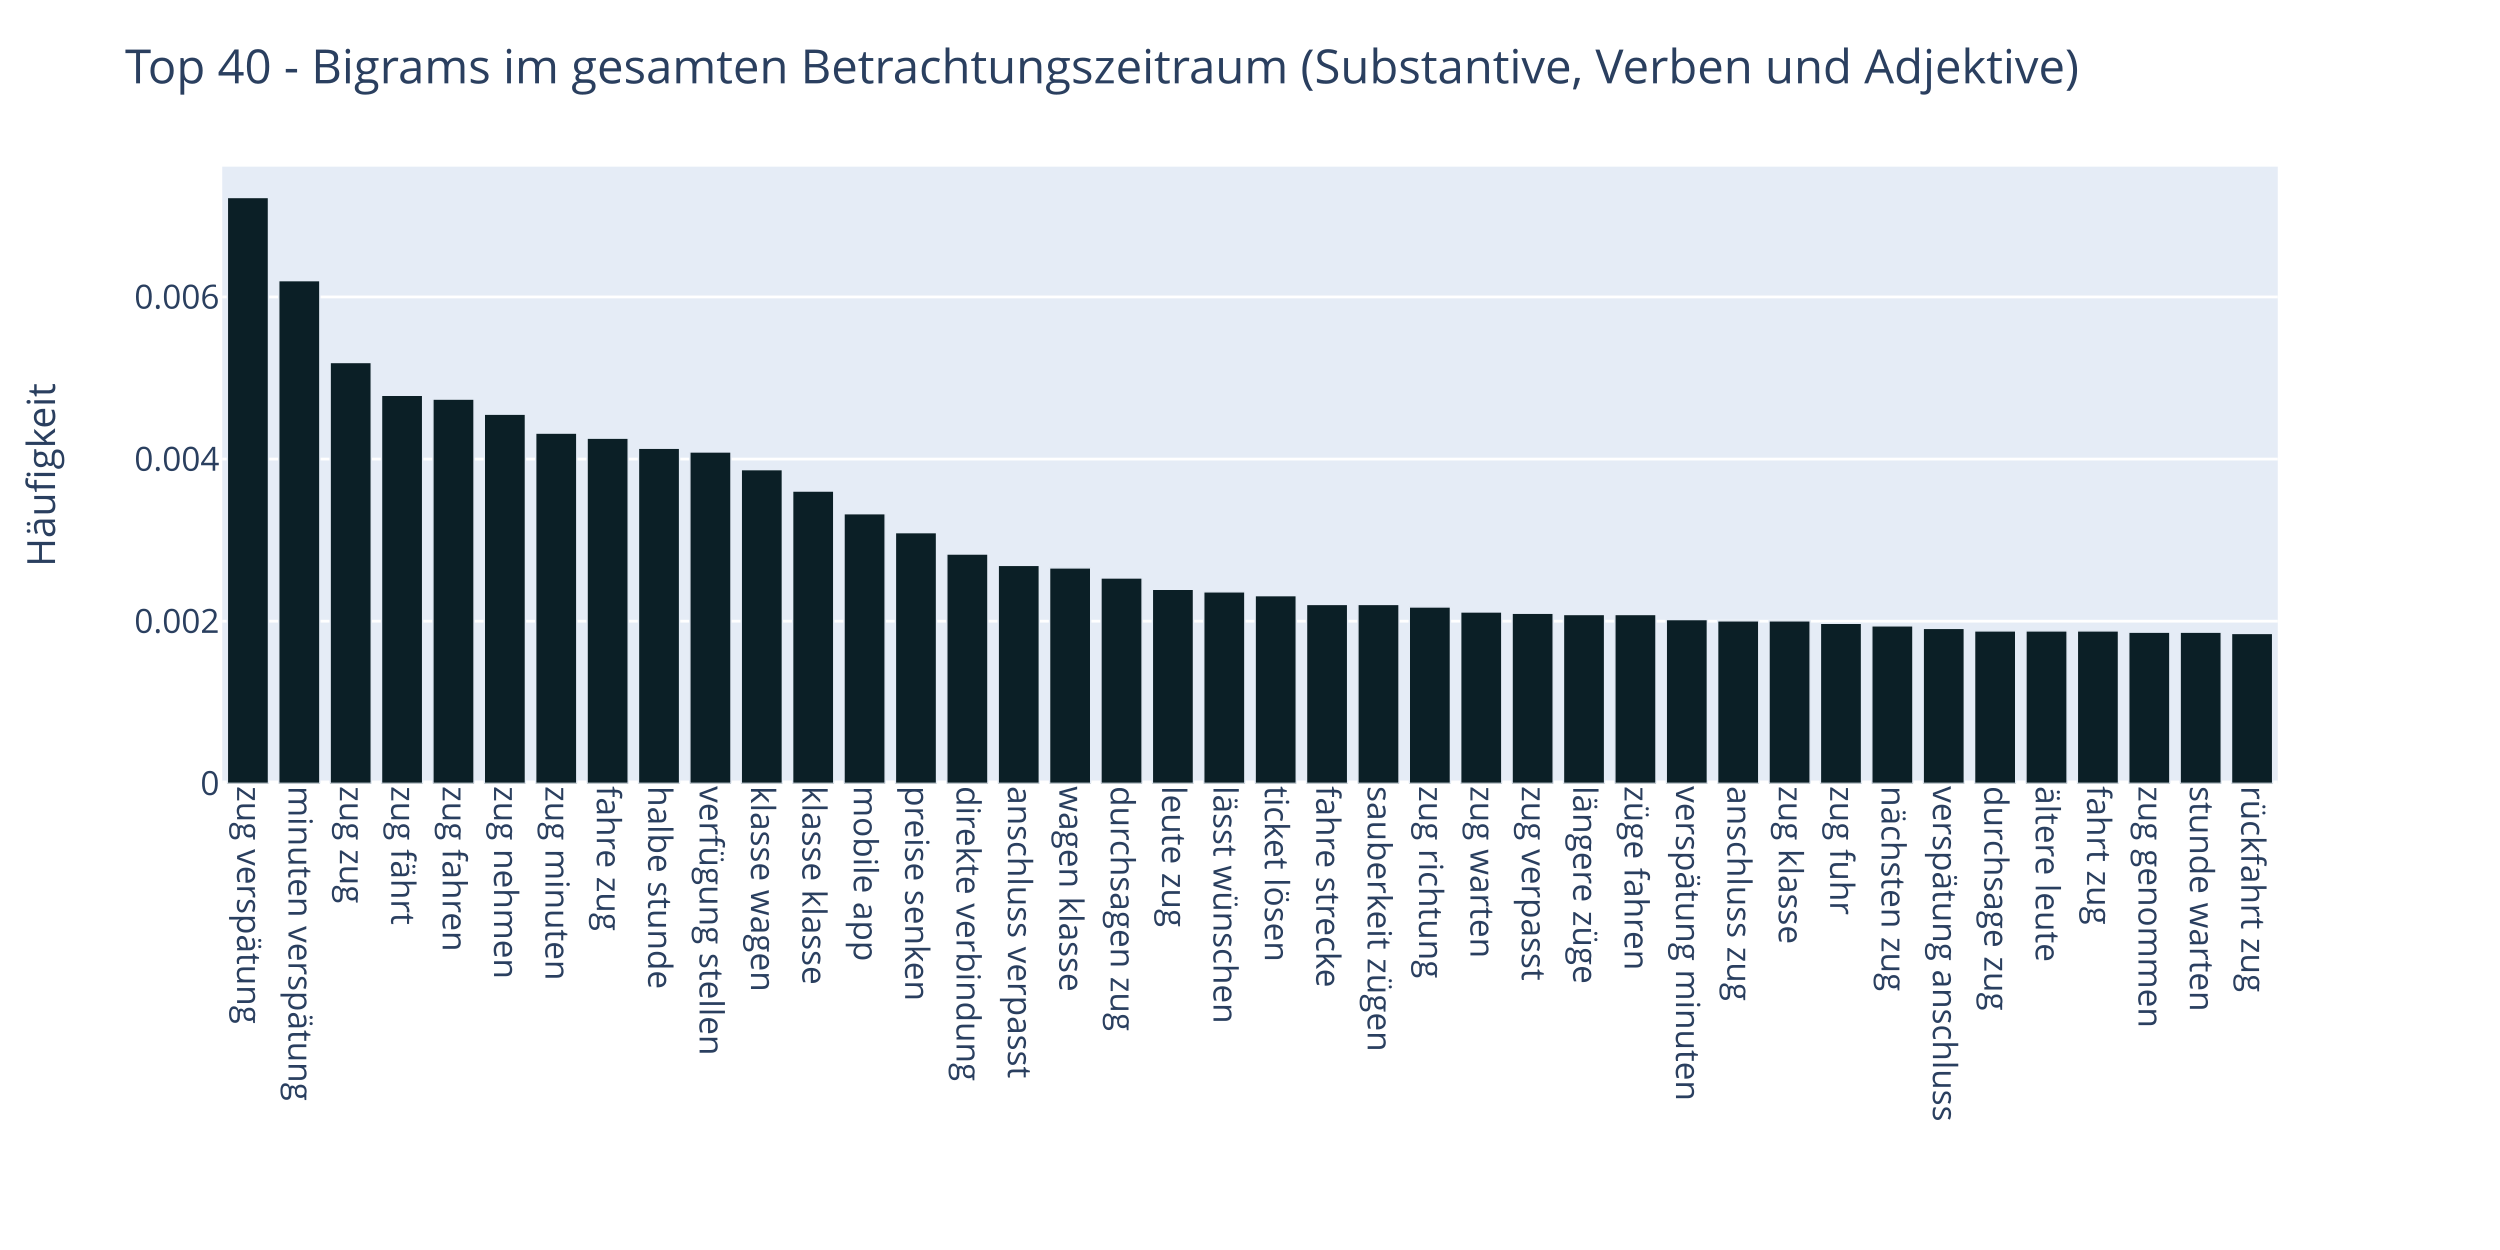
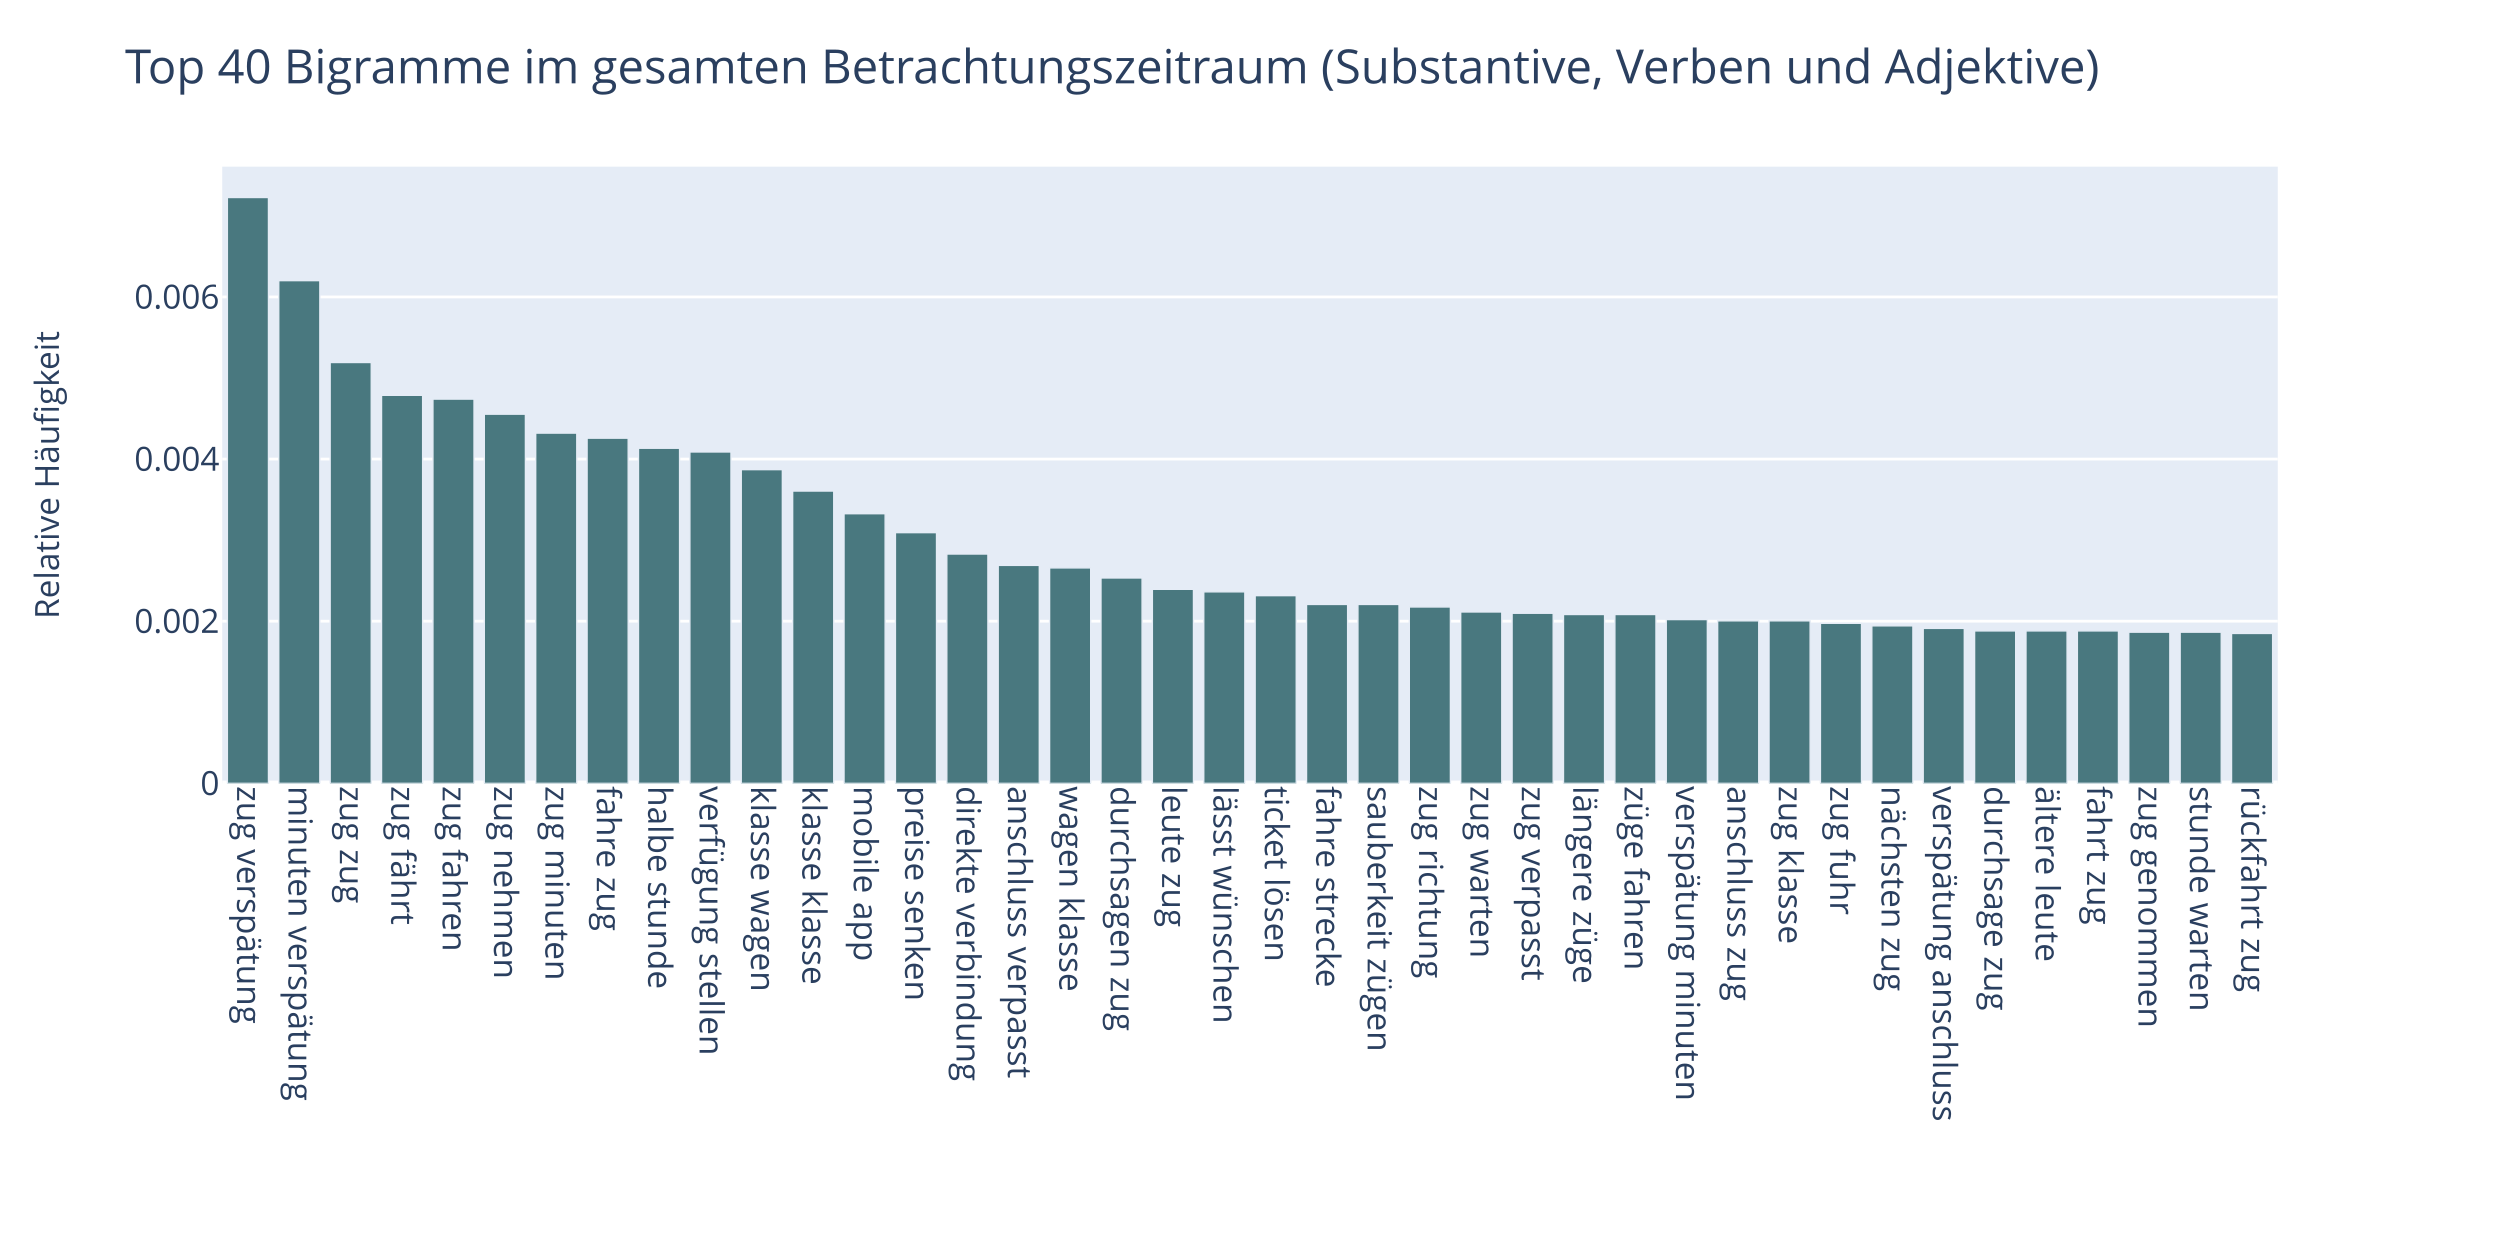
<svg xmlns="http://www.w3.org/2000/svg" class="main-svg" width="900" height="450" style="" viewBox="0 0 900 450">
  <rect x="0" y="0" width="900" height="450" style="fill: rgb(255, 255, 255); fill-opacity: 1;" />
-   <defs id="defs-7a786c">
+   <defs id="defs-45e613">
    <g class="clips">
-       <clipPath id="clip7a786cxyplot" class="plotclip">
+       <clipPath id="clip45e613xyplot" class="plotclip">
        <rect width="740" height="222" />
      </clipPath>
-       <clipPath class="axesclip" id="clip7a786cx">
+       <clipPath class="axesclip" id="clip45e613x">
        <rect x="80" y="0" width="740" height="450" />
      </clipPath>
-       <clipPath class="axesclip" id="clip7a786cy">
+       <clipPath class="axesclip" id="clip45e613y">
        <rect x="0" y="60" width="900" height="222" />
      </clipPath>
-       <clipPath class="axesclip" id="clip7a786cxy">
+       <clipPath class="axesclip" id="clip45e613xy">
        <rect x="80" y="60" width="740" height="222" />
      </clipPath>
    </g>
    <g class="gradients" />
    <g class="patterns" />
  </defs>
  <g class="bglayer">
    <rect class="bg" x="80" y="60" width="740" height="222" style="fill: rgb(229, 236, 246); fill-opacity: 1; stroke-width: 0;" />
  </g>
  <g class="layer-below">
    <g class="imagelayer" />
    <g class="shapelayer" />
  </g>
  <g class="cartesianlayer">
    <g class="subplot xy">
      <g class="layer-subplot">
        <g class="shapelayer" />
        <g class="imagelayer" />
      </g>
      <g class="minor-gridlayer">
        <g class="x" />
        <g class="y" />
      </g>
      <g class="gridlayer">
        <g class="x" />
        <g class="y">
          <path class="ygrid crisp" transform="translate(0,223.63)" d="M80,0h740" style="stroke: rgb(255, 255, 255); stroke-opacity: 1; stroke-width: 1px;" />
          <path class="ygrid crisp" transform="translate(0,165.27)" d="M80,0h740" style="stroke: rgb(255, 255, 255); stroke-opacity: 1; stroke-width: 1px;" />
          <path class="ygrid crisp" transform="translate(0,106.9)" d="M80,0h740" style="stroke: rgb(255, 255, 255); stroke-opacity: 1; stroke-width: 1px;" />
        </g>
      </g>
      <g class="zerolinelayer">
        <path class="yzl zl crisp" transform="translate(0,282)" d="M80,0h740" style="stroke: rgb(255, 255, 255); stroke-opacity: 1; stroke-width: 2px;" />
      </g>
      <path class="xlines-below" />
      <path class="ylines-below" />
      <g class="overlines-below" />
      <g class="xaxislayer-below" />
      <g class="yaxislayer-below" />
      <g class="overaxes-below" />
-       <g class="plot" transform="translate(80,60)" clip-path="url(#clip7a786cxyplot)">
+       <g class="plot" transform="translate(80,60)" clip-path="url(#clip45e613xyplot)">
        <g class="barlayer mlayer">
          <g class="trace bars" style="opacity: 1;">
            <g class="points">
              <g class="point">
-                 <path d="M1.85,222V11.1H16.65V222Z" style="vector-effect: non-scaling-stroke; opacity: 1; stroke-width: 0.5px; fill: rgb(11, 31, 38); fill-opacity: 1; stroke: rgb(229, 236, 246); stroke-opacity: 1;" />
-               </g>
-               <g class="point">
-                 <path d="M20.35,222V41.03H35.15V222Z" style="vector-effect: non-scaling-stroke; opacity: 1; stroke-width: 0.5px; fill: rgb(11, 31, 38); fill-opacity: 1; stroke: rgb(229, 236, 246); stroke-opacity: 1;" />
-               </g>
-               <g class="point">
-                 <path d="M38.85,222V70.51H53.65V222Z" style="vector-effect: non-scaling-stroke; opacity: 1; stroke-width: 0.5px; fill: rgb(11, 31, 38); fill-opacity: 1; stroke: rgb(229, 236, 246); stroke-opacity: 1;" />
-               </g>
-               <g class="point">
-                 <path d="M57.35,222V82.31H72.15V222Z" style="vector-effect: non-scaling-stroke; opacity: 1; stroke-width: 0.5px; fill: rgb(11, 31, 38); fill-opacity: 1; stroke: rgb(229, 236, 246); stroke-opacity: 1;" />
-               </g>
-               <g class="point">
-                 <path d="M75.85,222V83.67H90.65V222Z" style="vector-effect: non-scaling-stroke; opacity: 1; stroke-width: 0.5px; fill: rgb(11, 31, 38); fill-opacity: 1; stroke: rgb(229, 236, 246); stroke-opacity: 1;" />
-               </g>
-               <g class="point">
-                 <path d="M94.35,222V89.11H109.15V222Z" style="vector-effect: non-scaling-stroke; opacity: 1; stroke-width: 0.5px; fill: rgb(11, 31, 38); fill-opacity: 1; stroke: rgb(229, 236, 246); stroke-opacity: 1;" />
-               </g>
-               <g class="point">
-                 <path d="M112.85,222V95.91H127.65V222Z" style="vector-effect: non-scaling-stroke; opacity: 1; stroke-width: 0.5px; fill: rgb(11, 31, 38); fill-opacity: 1; stroke: rgb(229, 236, 246); stroke-opacity: 1;" />
-               </g>
-               <g class="point">
-                 <path d="M131.35,222V97.73H146.15V222Z" style="vector-effect: non-scaling-stroke; opacity: 1; stroke-width: 0.5px; fill: rgb(11, 31, 38); fill-opacity: 1; stroke: rgb(229, 236, 246); stroke-opacity: 1;" />
-               </g>
-               <g class="point">
-                 <path d="M149.85,222V101.36H164.65V222Z" style="vector-effect: non-scaling-stroke; opacity: 1; stroke-width: 0.5px; fill: rgb(11, 31, 38); fill-opacity: 1; stroke: rgb(229, 236, 246); stroke-opacity: 1;" />
-               </g>
-               <g class="point">
-                 <path d="M168.35,222V102.72H183.15V222Z" style="vector-effect: non-scaling-stroke; opacity: 1; stroke-width: 0.5px; fill: rgb(11, 31, 38); fill-opacity: 1; stroke: rgb(229, 236, 246); stroke-opacity: 1;" />
-               </g>
-               <g class="point">
-                 <path d="M186.85,222V109.07H201.65V222Z" style="vector-effect: non-scaling-stroke; opacity: 1; stroke-width: 0.5px; fill: rgb(11, 31, 38); fill-opacity: 1; stroke: rgb(229, 236, 246); stroke-opacity: 1;" />
-               </g>
-               <g class="point">
-                 <path d="M205.35,222V116.78H220.15V222Z" style="vector-effect: non-scaling-stroke; opacity: 1; stroke-width: 0.5px; fill: rgb(11, 31, 38); fill-opacity: 1; stroke: rgb(229, 236, 246); stroke-opacity: 1;" />
-               </g>
-               <g class="point">
-                 <path d="M223.85,222V124.94H238.65V222Z" style="vector-effect: non-scaling-stroke; opacity: 1; stroke-width: 0.5px; fill: rgb(11, 31, 38); fill-opacity: 1; stroke: rgb(229, 236, 246); stroke-opacity: 1;" />
-               </g>
-               <g class="point">
-                 <path d="M242.35,222V131.74H257.15V222Z" style="vector-effect: non-scaling-stroke; opacity: 1; stroke-width: 0.5px; fill: rgb(11, 31, 38); fill-opacity: 1; stroke: rgb(229, 236, 246); stroke-opacity: 1;" />
-               </g>
-               <g class="point">
-                 <path d="M260.85,222V139.45H275.65V222Z" style="vector-effect: non-scaling-stroke; opacity: 1; stroke-width: 0.5px; fill: rgb(11, 31, 38); fill-opacity: 1; stroke: rgb(229, 236, 246); stroke-opacity: 1;" />
-               </g>
-               <g class="point">
-                 <path d="M279.35,222V143.54H294.15V222Z" style="vector-effect: non-scaling-stroke; opacity: 1; stroke-width: 0.5px; fill: rgb(11, 31, 38); fill-opacity: 1; stroke: rgb(229, 236, 246); stroke-opacity: 1;" />
-               </g>
-               <g class="point">
-                 <path d="M297.85,222V144.44H312.65V222Z" style="vector-effect: non-scaling-stroke; opacity: 1; stroke-width: 0.5px; fill: rgb(11, 31, 38); fill-opacity: 1; stroke: rgb(229, 236, 246); stroke-opacity: 1;" />
-               </g>
-               <g class="point">
-                 <path d="M316.35,222V148.07H331.15V222Z" style="vector-effect: non-scaling-stroke; opacity: 1; stroke-width: 0.5px; fill: rgb(11, 31, 38); fill-opacity: 1; stroke: rgb(229, 236, 246); stroke-opacity: 1;" />
-               </g>
-               <g class="point">
-                 <path d="M334.85,222V152.15H349.65V222Z" style="vector-effect: non-scaling-stroke; opacity: 1; stroke-width: 0.5px; fill: rgb(11, 31, 38); fill-opacity: 1; stroke: rgb(229, 236, 246); stroke-opacity: 1;" />
-               </g>
-               <g class="point">
-                 <path d="M353.35,222V153.06H368.15V222Z" style="vector-effect: non-scaling-stroke; opacity: 1; stroke-width: 0.5px; fill: rgb(11, 31, 38); fill-opacity: 1; stroke: rgb(229, 236, 246); stroke-opacity: 1;" />
-               </g>
-               <g class="point">
-                 <path d="M371.85,222V154.42H386.65V222Z" style="vector-effect: non-scaling-stroke; opacity: 1; stroke-width: 0.5px; fill: rgb(11, 31, 38); fill-opacity: 1; stroke: rgb(229, 236, 246); stroke-opacity: 1;" />
-               </g>
-               <g class="point">
-                 <path d="M390.35,222V157.6H405.15V222Z" style="vector-effect: non-scaling-stroke; opacity: 1; stroke-width: 0.5px; fill: rgb(11, 31, 38); fill-opacity: 1; stroke: rgb(229, 236, 246); stroke-opacity: 1;" />
-               </g>
-               <g class="point">
-                 <path d="M408.85,222V157.6H423.65V222Z" style="vector-effect: non-scaling-stroke; opacity: 1; stroke-width: 0.5px; fill: rgb(11, 31, 38); fill-opacity: 1; stroke: rgb(229, 236, 246); stroke-opacity: 1;" />
-               </g>
-               <g class="point">
-                 <path d="M427.35,222V158.5H442.15V222Z" style="vector-effect: non-scaling-stroke; opacity: 1; stroke-width: 0.5px; fill: rgb(11, 31, 38); fill-opacity: 1; stroke: rgb(229, 236, 246); stroke-opacity: 1;" />
-               </g>
-               <g class="point">
-                 <path d="M445.85,222V160.32H460.65V222Z" style="vector-effect: non-scaling-stroke; opacity: 1; stroke-width: 0.5px; fill: rgb(11, 31, 38); fill-opacity: 1; stroke: rgb(229, 236, 246); stroke-opacity: 1;" />
-               </g>
-               <g class="point">
-                 <path d="M464.35,222V160.77H479.15V222Z" style="vector-effect: non-scaling-stroke; opacity: 1; stroke-width: 0.5px; fill: rgb(11, 31, 38); fill-opacity: 1; stroke: rgb(229, 236, 246); stroke-opacity: 1;" />
-               </g>
-               <g class="point">
-                 <path d="M482.85,222V161.22H497.65V222Z" style="vector-effect: non-scaling-stroke; opacity: 1; stroke-width: 0.5px; fill: rgb(11, 31, 38); fill-opacity: 1; stroke: rgb(229, 236, 246); stroke-opacity: 1;" />
-               </g>
-               <g class="point">
-                 <path d="M501.35,222V161.22H516.15V222Z" style="vector-effect: non-scaling-stroke; opacity: 1; stroke-width: 0.5px; fill: rgb(11, 31, 38); fill-opacity: 1; stroke: rgb(229, 236, 246); stroke-opacity: 1;" />
-               </g>
-               <g class="point">
-                 <path d="M519.85,222V163.04H534.65V222Z" style="vector-effect: non-scaling-stroke; opacity: 1; stroke-width: 0.5px; fill: rgb(11, 31, 38); fill-opacity: 1; stroke: rgb(229, 236, 246); stroke-opacity: 1;" />
-               </g>
-               <g class="point">
-                 <path d="M538.35,222V163.49H553.15V222Z" style="vector-effect: non-scaling-stroke; opacity: 1; stroke-width: 0.5px; fill: rgb(11, 31, 38); fill-opacity: 1; stroke: rgb(229, 236, 246); stroke-opacity: 1;" />
-               </g>
-               <g class="point">
-                 <path d="M556.85,222V163.49H571.65V222Z" style="vector-effect: non-scaling-stroke; opacity: 1; stroke-width: 0.5px; fill: rgb(11, 31, 38); fill-opacity: 1; stroke: rgb(229, 236, 246); stroke-opacity: 1;" />
-               </g>
-               <g class="point">
-                 <path d="M575.35,222V164.4H590.15V222Z" style="vector-effect: non-scaling-stroke; opacity: 1; stroke-width: 0.5px; fill: rgb(11, 31, 38); fill-opacity: 1; stroke: rgb(229, 236, 246); stroke-opacity: 1;" />
-               </g>
-               <g class="point">
-                 <path d="M593.85,222V165.31H608.65V222Z" style="vector-effect: non-scaling-stroke; opacity: 1; stroke-width: 0.5px; fill: rgb(11, 31, 38); fill-opacity: 1; stroke: rgb(229, 236, 246); stroke-opacity: 1;" />
-               </g>
-               <g class="point">
-                 <path d="M612.35,222V166.21H627.15V222Z" style="vector-effect: non-scaling-stroke; opacity: 1; stroke-width: 0.5px; fill: rgb(11, 31, 38); fill-opacity: 1; stroke: rgb(229, 236, 246); stroke-opacity: 1;" />
-               </g>
-               <g class="point">
-                 <path d="M630.85,222V167.12H645.65V222Z" style="vector-effect: non-scaling-stroke; opacity: 1; stroke-width: 0.5px; fill: rgb(11, 31, 38); fill-opacity: 1; stroke: rgb(229, 236, 246); stroke-opacity: 1;" />
-               </g>
-               <g class="point">
-                 <path d="M649.35,222V167.12H664.15V222Z" style="vector-effect: non-scaling-stroke; opacity: 1; stroke-width: 0.5px; fill: rgb(11, 31, 38); fill-opacity: 1; stroke: rgb(229, 236, 246); stroke-opacity: 1;" />
-               </g>
-               <g class="point">
-                 <path d="M667.85,222V167.12H682.65V222Z" style="vector-effect: non-scaling-stroke; opacity: 1; stroke-width: 0.5px; fill: rgb(11, 31, 38); fill-opacity: 1; stroke: rgb(229, 236, 246); stroke-opacity: 1;" />
-               </g>
-               <g class="point">
-                 <path d="M686.35,222V167.57H701.15V222Z" style="vector-effect: non-scaling-stroke; opacity: 1; stroke-width: 0.5px; fill: rgb(11, 31, 38); fill-opacity: 1; stroke: rgb(229, 236, 246); stroke-opacity: 1;" />
-               </g>
-               <g class="point">
-                 <path d="M704.85,222V167.57H719.65V222Z" style="vector-effect: non-scaling-stroke; opacity: 1; stroke-width: 0.5px; fill: rgb(11, 31, 38); fill-opacity: 1; stroke: rgb(229, 236, 246); stroke-opacity: 1;" />
-               </g>
-               <g class="point">
-                 <path d="M723.35,222V168.03H738.15V222Z" style="vector-effect: non-scaling-stroke; opacity: 1; stroke-width: 0.5px; fill: rgb(11, 31, 38); fill-opacity: 1; stroke: rgb(229, 236, 246); stroke-opacity: 1;" />
+                 <path d="M1.85,222V11.1H16.65V222Z" style="vector-effect: non-scaling-stroke; opacity: 1; stroke-width: 0.5px; fill: rgb(73, 120, 127); fill-opacity: 1; stroke: rgb(229, 236, 246); stroke-opacity: 1;" />
+               </g>
+               <g class="point">
+                 <path d="M20.35,222V41.03H35.15V222Z" style="vector-effect: non-scaling-stroke; opacity: 1; stroke-width: 0.5px; fill: rgb(73, 120, 127); fill-opacity: 1; stroke: rgb(229, 236, 246); stroke-opacity: 1;" />
+               </g>
+               <g class="point">
+                 <path d="M38.85,222V70.51H53.65V222Z" style="vector-effect: non-scaling-stroke; opacity: 1; stroke-width: 0.5px; fill: rgb(73, 120, 127); fill-opacity: 1; stroke: rgb(229, 236, 246); stroke-opacity: 1;" />
+               </g>
+               <g class="point">
+                 <path d="M57.35,222V82.31H72.15V222Z" style="vector-effect: non-scaling-stroke; opacity: 1; stroke-width: 0.5px; fill: rgb(73, 120, 127); fill-opacity: 1; stroke: rgb(229, 236, 246); stroke-opacity: 1;" />
+               </g>
+               <g class="point">
+                 <path d="M75.85,222V83.67H90.65V222Z" style="vector-effect: non-scaling-stroke; opacity: 1; stroke-width: 0.5px; fill: rgb(73, 120, 127); fill-opacity: 1; stroke: rgb(229, 236, 246); stroke-opacity: 1;" />
+               </g>
+               <g class="point">
+                 <path d="M94.35,222V89.11H109.15V222Z" style="vector-effect: non-scaling-stroke; opacity: 1; stroke-width: 0.5px; fill: rgb(73, 120, 127); fill-opacity: 1; stroke: rgb(229, 236, 246); stroke-opacity: 1;" />
+               </g>
+               <g class="point">
+                 <path d="M112.85,222V95.91H127.65V222Z" style="vector-effect: non-scaling-stroke; opacity: 1; stroke-width: 0.5px; fill: rgb(73, 120, 127); fill-opacity: 1; stroke: rgb(229, 236, 246); stroke-opacity: 1;" />
+               </g>
+               <g class="point">
+                 <path d="M131.35,222V97.73H146.15V222Z" style="vector-effect: non-scaling-stroke; opacity: 1; stroke-width: 0.5px; fill: rgb(73, 120, 127); fill-opacity: 1; stroke: rgb(229, 236, 246); stroke-opacity: 1;" />
+               </g>
+               <g class="point">
+                 <path d="M149.85,222V101.36H164.65V222Z" style="vector-effect: non-scaling-stroke; opacity: 1; stroke-width: 0.5px; fill: rgb(73, 120, 127); fill-opacity: 1; stroke: rgb(229, 236, 246); stroke-opacity: 1;" />
+               </g>
+               <g class="point">
+                 <path d="M168.35,222V102.72H183.15V222Z" style="vector-effect: non-scaling-stroke; opacity: 1; stroke-width: 0.5px; fill: rgb(73, 120, 127); fill-opacity: 1; stroke: rgb(229, 236, 246); stroke-opacity: 1;" />
+               </g>
+               <g class="point">
+                 <path d="M186.85,222V109.07H201.65V222Z" style="vector-effect: non-scaling-stroke; opacity: 1; stroke-width: 0.5px; fill: rgb(73, 120, 127); fill-opacity: 1; stroke: rgb(229, 236, 246); stroke-opacity: 1;" />
+               </g>
+               <g class="point">
+                 <path d="M205.35,222V116.78H220.15V222Z" style="vector-effect: non-scaling-stroke; opacity: 1; stroke-width: 0.5px; fill: rgb(73, 120, 127); fill-opacity: 1; stroke: rgb(229, 236, 246); stroke-opacity: 1;" />
+               </g>
+               <g class="point">
+                 <path d="M223.85,222V124.94H238.65V222Z" style="vector-effect: non-scaling-stroke; opacity: 1; stroke-width: 0.5px; fill: rgb(73, 120, 127); fill-opacity: 1; stroke: rgb(229, 236, 246); stroke-opacity: 1;" />
+               </g>
+               <g class="point">
+                 <path d="M242.35,222V131.74H257.15V222Z" style="vector-effect: non-scaling-stroke; opacity: 1; stroke-width: 0.5px; fill: rgb(73, 120, 127); fill-opacity: 1; stroke: rgb(229, 236, 246); stroke-opacity: 1;" />
+               </g>
+               <g class="point">
+                 <path d="M260.85,222V139.45H275.65V222Z" style="vector-effect: non-scaling-stroke; opacity: 1; stroke-width: 0.5px; fill: rgb(73, 120, 127); fill-opacity: 1; stroke: rgb(229, 236, 246); stroke-opacity: 1;" />
+               </g>
+               <g class="point">
+                 <path d="M279.35,222V143.54H294.15V222Z" style="vector-effect: non-scaling-stroke; opacity: 1; stroke-width: 0.5px; fill: rgb(73, 120, 127); fill-opacity: 1; stroke: rgb(229, 236, 246); stroke-opacity: 1;" />
+               </g>
+               <g class="point">
+                 <path d="M297.85,222V144.44H312.65V222Z" style="vector-effect: non-scaling-stroke; opacity: 1; stroke-width: 0.5px; fill: rgb(73, 120, 127); fill-opacity: 1; stroke: rgb(229, 236, 246); stroke-opacity: 1;" />
+               </g>
+               <g class="point">
+                 <path d="M316.35,222V148.07H331.15V222Z" style="vector-effect: non-scaling-stroke; opacity: 1; stroke-width: 0.5px; fill: rgb(73, 120, 127); fill-opacity: 1; stroke: rgb(229, 236, 246); stroke-opacity: 1;" />
+               </g>
+               <g class="point">
+                 <path d="M334.85,222V152.15H349.65V222Z" style="vector-effect: non-scaling-stroke; opacity: 1; stroke-width: 0.5px; fill: rgb(73, 120, 127); fill-opacity: 1; stroke: rgb(229, 236, 246); stroke-opacity: 1;" />
+               </g>
+               <g class="point">
+                 <path d="M353.35,222V153.06H368.15V222Z" style="vector-effect: non-scaling-stroke; opacity: 1; stroke-width: 0.5px; fill: rgb(73, 120, 127); fill-opacity: 1; stroke: rgb(229, 236, 246); stroke-opacity: 1;" />
+               </g>
+               <g class="point">
+                 <path d="M371.85,222V154.42H386.65V222Z" style="vector-effect: non-scaling-stroke; opacity: 1; stroke-width: 0.5px; fill: rgb(73, 120, 127); fill-opacity: 1; stroke: rgb(229, 236, 246); stroke-opacity: 1;" />
+               </g>
+               <g class="point">
+                 <path d="M390.35,222V157.6H405.15V222Z" style="vector-effect: non-scaling-stroke; opacity: 1; stroke-width: 0.5px; fill: rgb(73, 120, 127); fill-opacity: 1; stroke: rgb(229, 236, 246); stroke-opacity: 1;" />
+               </g>
+               <g class="point">
+                 <path d="M408.85,222V157.6H423.65V222Z" style="vector-effect: non-scaling-stroke; opacity: 1; stroke-width: 0.5px; fill: rgb(73, 120, 127); fill-opacity: 1; stroke: rgb(229, 236, 246); stroke-opacity: 1;" />
+               </g>
+               <g class="point">
+                 <path d="M427.35,222V158.5H442.15V222Z" style="vector-effect: non-scaling-stroke; opacity: 1; stroke-width: 0.5px; fill: rgb(73, 120, 127); fill-opacity: 1; stroke: rgb(229, 236, 246); stroke-opacity: 1;" />
+               </g>
+               <g class="point">
+                 <path d="M445.85,222V160.32H460.65V222Z" style="vector-effect: non-scaling-stroke; opacity: 1; stroke-width: 0.5px; fill: rgb(73, 120, 127); fill-opacity: 1; stroke: rgb(229, 236, 246); stroke-opacity: 1;" />
+               </g>
+               <g class="point">
+                 <path d="M464.35,222V160.77H479.15V222Z" style="vector-effect: non-scaling-stroke; opacity: 1; stroke-width: 0.5px; fill: rgb(73, 120, 127); fill-opacity: 1; stroke: rgb(229, 236, 246); stroke-opacity: 1;" />
+               </g>
+               <g class="point">
+                 <path d="M482.85,222V161.22H497.65V222Z" style="vector-effect: non-scaling-stroke; opacity: 1; stroke-width: 0.5px; fill: rgb(73, 120, 127); fill-opacity: 1; stroke: rgb(229, 236, 246); stroke-opacity: 1;" />
+               </g>
+               <g class="point">
+                 <path d="M501.35,222V161.22H516.15V222Z" style="vector-effect: non-scaling-stroke; opacity: 1; stroke-width: 0.5px; fill: rgb(73, 120, 127); fill-opacity: 1; stroke: rgb(229, 236, 246); stroke-opacity: 1;" />
+               </g>
+               <g class="point">
+                 <path d="M519.85,222V163.04H534.65V222Z" style="vector-effect: non-scaling-stroke; opacity: 1; stroke-width: 0.5px; fill: rgb(73, 120, 127); fill-opacity: 1; stroke: rgb(229, 236, 246); stroke-opacity: 1;" />
+               </g>
+               <g class="point">
+                 <path d="M538.35,222V163.49H553.15V222Z" style="vector-effect: non-scaling-stroke; opacity: 1; stroke-width: 0.5px; fill: rgb(73, 120, 127); fill-opacity: 1; stroke: rgb(229, 236, 246); stroke-opacity: 1;" />
+               </g>
+               <g class="point">
+                 <path d="M556.85,222V163.49H571.65V222Z" style="vector-effect: non-scaling-stroke; opacity: 1; stroke-width: 0.5px; fill: rgb(73, 120, 127); fill-opacity: 1; stroke: rgb(229, 236, 246); stroke-opacity: 1;" />
+               </g>
+               <g class="point">
+                 <path d="M575.35,222V164.4H590.15V222Z" style="vector-effect: non-scaling-stroke; opacity: 1; stroke-width: 0.5px; fill: rgb(73, 120, 127); fill-opacity: 1; stroke: rgb(229, 236, 246); stroke-opacity: 1;" />
+               </g>
+               <g class="point">
+                 <path d="M593.85,222V165.31H608.65V222Z" style="vector-effect: non-scaling-stroke; opacity: 1; stroke-width: 0.5px; fill: rgb(73, 120, 127); fill-opacity: 1; stroke: rgb(229, 236, 246); stroke-opacity: 1;" />
+               </g>
+               <g class="point">
+                 <path d="M612.35,222V166.21H627.15V222Z" style="vector-effect: non-scaling-stroke; opacity: 1; stroke-width: 0.5px; fill: rgb(73, 120, 127); fill-opacity: 1; stroke: rgb(229, 236, 246); stroke-opacity: 1;" />
+               </g>
+               <g class="point">
+                 <path d="M630.85,222V167.12H645.65V222Z" style="vector-effect: non-scaling-stroke; opacity: 1; stroke-width: 0.5px; fill: rgb(73, 120, 127); fill-opacity: 1; stroke: rgb(229, 236, 246); stroke-opacity: 1;" />
+               </g>
+               <g class="point">
+                 <path d="M649.35,222V167.12H664.15V222Z" style="vector-effect: non-scaling-stroke; opacity: 1; stroke-width: 0.5px; fill: rgb(73, 120, 127); fill-opacity: 1; stroke: rgb(229, 236, 246); stroke-opacity: 1;" />
+               </g>
+               <g class="point">
+                 <path d="M667.85,222V167.12H682.65V222Z" style="vector-effect: non-scaling-stroke; opacity: 1; stroke-width: 0.5px; fill: rgb(73, 120, 127); fill-opacity: 1; stroke: rgb(229, 236, 246); stroke-opacity: 1;" />
+               </g>
+               <g class="point">
+                 <path d="M686.35,222V167.57H701.15V222Z" style="vector-effect: non-scaling-stroke; opacity: 1; stroke-width: 0.5px; fill: rgb(73, 120, 127); fill-opacity: 1; stroke: rgb(229, 236, 246); stroke-opacity: 1;" />
+               </g>
+               <g class="point">
+                 <path d="M704.85,222V167.57H719.65V222Z" style="vector-effect: non-scaling-stroke; opacity: 1; stroke-width: 0.5px; fill: rgb(73, 120, 127); fill-opacity: 1; stroke: rgb(229, 236, 246); stroke-opacity: 1;" />
+               </g>
+               <g class="point">
+                 <path d="M723.35,222V168.03H738.15V222Z" style="vector-effect: non-scaling-stroke; opacity: 1; stroke-width: 0.5px; fill: rgb(73, 120, 127); fill-opacity: 1; stroke: rgb(229, 236, 246); stroke-opacity: 1;" />
              </g>
            </g>
          </g>
        </g>
      </g>
      <g class="overplot" />
      <path class="xlines-above crisp" d="M0,0" style="fill: none;" />
      <path class="ylines-above crisp" d="M0,0" style="fill: none;" />
      <g class="overlines-above" />
      <g class="xaxislayer-above">
        <g class="xtick">
          <text text-anchor="start" x="2.1" y="289" transform="translate(89.25,0) rotate(90,2.1,283)" style="font-family: 'Open Sans', verdana, arial, sans-serif; font-size: 12px; fill: rgb(42, 63, 95); fill-opacity: 1; white-space: pre; opacity: 1;">zug verspätung</text>
        </g>
        <g class="xtick">
          <text text-anchor="start" x="2.1" y="289" transform="translate(107.75,0) rotate(90,2.1,283)" style="font-family: 'Open Sans', verdana, arial, sans-serif; font-size: 12px; fill: rgb(42, 63, 95); fill-opacity: 1; white-space: pre; opacity: 1;">minuten verspätung</text>
        </g>
        <g class="xtick">
          <text text-anchor="start" x="2.1" y="289" transform="translate(126.25,0) rotate(90,2.1,283)" style="font-family: 'Open Sans', verdana, arial, sans-serif; font-size: 12px; fill: rgb(42, 63, 95); fill-opacity: 1; white-space: pre; opacity: 1;">zug zug</text>
        </g>
        <g class="xtick">
          <text text-anchor="start" x="2.1" y="289" transform="translate(144.75,0) rotate(90,2.1,283)" style="font-family: 'Open Sans', verdana, arial, sans-serif; font-size: 12px; fill: rgb(42, 63, 95); fill-opacity: 1; white-space: pre; opacity: 1;">zug fährt</text>
        </g>
        <g class="xtick">
          <text text-anchor="start" x="2.1" y="289" transform="translate(163.25,0) rotate(90,2.1,283)" style="font-family: 'Open Sans', verdana, arial, sans-serif; font-size: 12px; fill: rgb(42, 63, 95); fill-opacity: 1; white-space: pre; opacity: 1;">zug fahren</text>
        </g>
        <g class="xtick">
          <text text-anchor="start" x="2.1" y="289" transform="translate(181.75,0) rotate(90,2.1,283)" style="font-family: 'Open Sans', verdana, arial, sans-serif; font-size: 12px; fill: rgb(42, 63, 95); fill-opacity: 1; white-space: pre; opacity: 1;">zug nehmen</text>
        </g>
        <g class="xtick">
          <text text-anchor="start" x="2.1" y="289" transform="translate(200.25,0) rotate(90,2.1,283)" style="font-family: 'Open Sans', verdana, arial, sans-serif; font-size: 12px; fill: rgb(42, 63, 95); fill-opacity: 1; white-space: pre; opacity: 1;">zug minuten</text>
        </g>
        <g class="xtick">
          <text text-anchor="start" x="2.1" y="289" transform="translate(218.75,0) rotate(90,2.1,283)" style="font-family: 'Open Sans', verdana, arial, sans-serif; font-size: 12px; fill: rgb(42, 63, 95); fill-opacity: 1; white-space: pre; opacity: 1;">fahre zug</text>
        </g>
        <g class="xtick">
          <text text-anchor="start" x="2.1" y="289" transform="translate(237.25,0) rotate(90,2.1,283)" style="font-family: 'Open Sans', verdana, arial, sans-serif; font-size: 12px; fill: rgb(42, 63, 95); fill-opacity: 1; white-space: pre; opacity: 1;">halbe stunde</text>
        </g>
        <g class="xtick">
          <text text-anchor="start" x="2.1" y="289" transform="translate(255.75,0) rotate(90,2.1,283)" style="font-family: 'Open Sans', verdana, arial, sans-serif; font-size: 12px; fill: rgb(42, 63, 95); fill-opacity: 1; white-space: pre; opacity: 1;">verfügung stellen</text>
        </g>
        <g class="xtick">
          <text text-anchor="start" x="2.1" y="289" transform="translate(274.25,0) rotate(90,2.1,283)" style="font-family: 'Open Sans', verdana, arial, sans-serif; font-size: 12px; fill: rgb(42, 63, 95); fill-opacity: 1; white-space: pre; opacity: 1;">klasse wagen</text>
        </g>
        <g class="xtick">
          <text text-anchor="start" x="2.1" y="289" transform="translate(292.75,0) rotate(90,2.1,283)" style="font-family: 'Open Sans', verdana, arial, sans-serif; font-size: 12px; fill: rgb(42, 63, 95); fill-opacity: 1; white-space: pre; opacity: 1;">klasse klasse</text>
        </g>
        <g class="xtick">
          <text text-anchor="start" x="2.1" y="289" transform="translate(311.25,0) rotate(90,2.1,283)" style="font-family: 'Open Sans', verdana, arial, sans-serif; font-size: 12px; fill: rgb(42, 63, 95); fill-opacity: 1; white-space: pre; opacity: 1;">mobile app</text>
        </g>
        <g class="xtick">
          <text text-anchor="start" x="2.1" y="289" transform="translate(329.75,0) rotate(90,2.1,283)" style="font-family: 'Open Sans', verdana, arial, sans-serif; font-size: 12px; fill: rgb(42, 63, 95); fill-opacity: 1; white-space: pre; opacity: 1;">preise senken</text>
        </g>
        <g class="xtick">
          <text text-anchor="start" x="2.1" y="289" transform="translate(348.25,0) rotate(90,2.1,283)" style="font-family: 'Open Sans', verdana, arial, sans-serif; font-size: 12px; fill: rgb(42, 63, 95); fill-opacity: 1; white-space: pre; opacity: 1;">direkte verbindung</text>
        </g>
        <g class="xtick">
          <text text-anchor="start" x="2.1" y="289" transform="translate(366.75,0) rotate(90,2.1,283)" style="font-family: 'Open Sans', verdana, arial, sans-serif; font-size: 12px; fill: rgb(42, 63, 95); fill-opacity: 1; white-space: pre; opacity: 1;">anschluss verpasst</text>
        </g>
        <g class="xtick">
          <text text-anchor="start" x="2.1" y="289" transform="translate(385.25,0) rotate(90,2.1,283)" style="font-family: 'Open Sans', verdana, arial, sans-serif; font-size: 12px; fill: rgb(42, 63, 95); fill-opacity: 1; white-space: pre; opacity: 1;">wagen klasse</text>
        </g>
        <g class="xtick">
          <text text-anchor="start" x="2.1" y="289" transform="translate(403.75,0) rotate(90,2.1,283)" style="font-family: 'Open Sans', verdana, arial, sans-serif; font-size: 12px; fill: rgb(42, 63, 95); fill-opacity: 1; white-space: pre; opacity: 1;">durchsagen zug</text>
        </g>
        <g class="xtick">
          <text text-anchor="start" x="2.1" y="289" transform="translate(422.25,0) rotate(90,2.1,283)" style="font-family: 'Open Sans', verdana, arial, sans-serif; font-size: 12px; fill: rgb(42, 63, 95); fill-opacity: 1; white-space: pre; opacity: 1;">leute zug</text>
        </g>
        <g class="xtick">
          <text text-anchor="start" x="2.1" y="289" transform="translate(440.75,0) rotate(90,2.1,283)" style="font-family: 'Open Sans', verdana, arial, sans-serif; font-size: 12px; fill: rgb(42, 63, 95); fill-opacity: 1; white-space: pre; opacity: 1;">lässt wünschen</text>
        </g>
        <g class="xtick">
          <text text-anchor="start" x="2.1" y="289" transform="translate(459.25,0) rotate(90,2.1,283)" style="font-family: 'Open Sans', verdana, arial, sans-serif; font-size: 12px; fill: rgb(42, 63, 95); fill-opacity: 1; white-space: pre; opacity: 1;">ticket lösen</text>
        </g>
        <g class="xtick">
          <text text-anchor="start" x="2.1" y="289" transform="translate(477.75,0) rotate(90,2.1,283)" style="font-family: 'Open Sans', verdana, arial, sans-serif; font-size: 12px; fill: rgb(42, 63, 95); fill-opacity: 1; white-space: pre; opacity: 1;">fahre strecke</text>
        </g>
        <g class="xtick">
          <text text-anchor="start" x="2.1" y="289" transform="translate(496.25,0) rotate(90,2.1,283)" style="font-family: 'Open Sans', verdana, arial, sans-serif; font-size: 12px; fill: rgb(42, 63, 95); fill-opacity: 1; white-space: pre; opacity: 1;">sauberkeit zügen</text>
        </g>
        <g class="xtick">
          <text text-anchor="start" x="2.1" y="289" transform="translate(514.75,0) rotate(90,2.1,283)" style="font-family: 'Open Sans', verdana, arial, sans-serif; font-size: 12px; fill: rgb(42, 63, 95); fill-opacity: 1; white-space: pre; opacity: 1;">zug richtung</text>
        </g>
        <g class="xtick">
          <text text-anchor="start" x="2.1" y="289" transform="translate(533.25,0) rotate(90,2.1,283)" style="font-family: 'Open Sans', verdana, arial, sans-serif; font-size: 12px; fill: rgb(42, 63, 95); fill-opacity: 1; white-space: pre; opacity: 1;">zug warten</text>
        </g>
        <g class="xtick">
          <text text-anchor="start" x="2.1" y="289" transform="translate(551.75,0) rotate(90,2.1,283)" style="font-family: 'Open Sans', verdana, arial, sans-serif; font-size: 12px; fill: rgb(42, 63, 95); fill-opacity: 1; white-space: pre; opacity: 1;">zug verpasst</text>
        </g>
        <g class="xtick">
          <text text-anchor="start" x="2.1" y="289" transform="translate(570.25,0) rotate(90,2.1,283)" style="font-family: 'Open Sans', verdana, arial, sans-serif; font-size: 12px; fill: rgb(42, 63, 95); fill-opacity: 1; white-space: pre; opacity: 1;">längere züge</text>
        </g>
        <g class="xtick">
          <text text-anchor="start" x="2.1" y="289" transform="translate(588.75,0) rotate(90,2.1,283)" style="font-family: 'Open Sans', verdana, arial, sans-serif; font-size: 12px; fill: rgb(42, 63, 95); fill-opacity: 1; white-space: pre; opacity: 1;">züge fahren</text>
        </g>
        <g class="xtick">
          <text text-anchor="start" x="2.1" y="289" transform="translate(607.25,0) rotate(90,2.1,283)" style="font-family: 'Open Sans', verdana, arial, sans-serif; font-size: 12px; fill: rgb(42, 63, 95); fill-opacity: 1; white-space: pre; opacity: 1;">verspätung minuten</text>
        </g>
        <g class="xtick">
          <text text-anchor="start" x="2.1" y="289" transform="translate(625.75,0) rotate(90,2.1,283)" style="font-family: 'Open Sans', verdana, arial, sans-serif; font-size: 12px; fill: rgb(42, 63, 95); fill-opacity: 1; white-space: pre; opacity: 1;">anschluss zug</text>
        </g>
        <g class="xtick">
          <text text-anchor="start" x="2.1" y="289" transform="translate(644.25,0) rotate(90,2.1,283)" style="font-family: 'Open Sans', verdana, arial, sans-serif; font-size: 12px; fill: rgb(42, 63, 95); fill-opacity: 1; white-space: pre; opacity: 1;">zug klasse</text>
        </g>
        <g class="xtick">
          <text text-anchor="start" x="2.1" y="289" transform="translate(662.75,0) rotate(90,2.1,283)" style="font-family: 'Open Sans', verdana, arial, sans-serif; font-size: 12px; fill: rgb(42, 63, 95); fill-opacity: 1; white-space: pre; opacity: 1;">zug fuhr</text>
        </g>
        <g class="xtick">
          <text text-anchor="start" x="2.1" y="289" transform="translate(681.25,0) rotate(90,2.1,283)" style="font-family: 'Open Sans', verdana, arial, sans-serif; font-size: 12px; fill: rgb(42, 63, 95); fill-opacity: 1; white-space: pre; opacity: 1;">nächsten zug</text>
        </g>
        <g class="xtick">
          <text text-anchor="start" x="2.1" y="289" transform="translate(699.75,0) rotate(90,2.1,283)" style="font-family: 'Open Sans', verdana, arial, sans-serif; font-size: 12px; fill: rgb(42, 63, 95); fill-opacity: 1; white-space: pre; opacity: 1;">verspätung anschluss</text>
        </g>
        <g class="xtick">
          <text text-anchor="start" x="2.1" y="289" transform="translate(718.25,0) rotate(90,2.1,283)" style="font-family: 'Open Sans', verdana, arial, sans-serif; font-size: 12px; fill: rgb(42, 63, 95); fill-opacity: 1; white-space: pre; opacity: 1;">durchsage zug</text>
        </g>
        <g class="xtick">
          <text text-anchor="start" x="2.1" y="289" transform="translate(736.75,0) rotate(90,2.1,283)" style="font-family: 'Open Sans', verdana, arial, sans-serif; font-size: 12px; fill: rgb(42, 63, 95); fill-opacity: 1; white-space: pre; opacity: 1;">ältere leute</text>
        </g>
        <g class="xtick">
          <text text-anchor="start" x="2.1" y="289" transform="translate(755.25,0) rotate(90,2.1,283)" style="font-family: 'Open Sans', verdana, arial, sans-serif; font-size: 12px; fill: rgb(42, 63, 95); fill-opacity: 1; white-space: pre; opacity: 1;">fahrt zug</text>
        </g>
        <g class="xtick">
          <text text-anchor="start" x="2.1" y="289" transform="translate(773.75,0) rotate(90,2.1,283)" style="font-family: 'Open Sans', verdana, arial, sans-serif; font-size: 12px; fill: rgb(42, 63, 95); fill-opacity: 1; white-space: pre; opacity: 1;">zug genommen</text>
        </g>
        <g class="xtick">
          <text text-anchor="start" x="2.1" y="289" transform="translate(792.25,0) rotate(90,2.1,283)" style="font-family: 'Open Sans', verdana, arial, sans-serif; font-size: 12px; fill: rgb(42, 63, 95); fill-opacity: 1; white-space: pre; opacity: 1;">stunde warten</text>
        </g>
        <g class="xtick">
          <text text-anchor="start" x="2.1" y="289" transform="translate(810.75,0) rotate(90,2.1,283)" style="font-family: 'Open Sans', verdana, arial, sans-serif; font-size: 12px; fill: rgb(42, 63, 95); fill-opacity: 1; white-space: pre; opacity: 1;">rückfahrt zug</text>
        </g>
      </g>
      <g class="yaxislayer-above">
        <g class="ytick">
          <text text-anchor="end" x="79" y="4.2" transform="translate(0,282)" style="font-family: 'Open Sans', verdana, arial, sans-serif; font-size: 12px; fill: rgb(42, 63, 95); fill-opacity: 1; white-space: pre; opacity: 1;">0</text>
        </g>
        <g class="ytick">
          <text text-anchor="end" x="79" y="4.2" style="font-family: 'Open Sans', verdana, arial, sans-serif; font-size: 12px; fill: rgb(42, 63, 95); fill-opacity: 1; white-space: pre; opacity: 1;" transform="translate(0,223.63)">0.002</text>
        </g>
        <g class="ytick">
          <text text-anchor="end" x="79" y="4.2" style="font-family: 'Open Sans', verdana, arial, sans-serif; font-size: 12px; fill: rgb(42, 63, 95); fill-opacity: 1; white-space: pre; opacity: 1;" transform="translate(0,165.27)">0.004</text>
        </g>
        <g class="ytick">
          <text text-anchor="end" x="79" y="4.2" style="font-family: 'Open Sans', verdana, arial, sans-serif; font-size: 12px; fill: rgb(42, 63, 95); fill-opacity: 1; white-space: pre; opacity: 1;" transform="translate(0,106.9)">0.006</text>
        </g>
      </g>
      <g class="overaxes-above" />
    </g>
  </g>
  <g class="polarlayer" />
  <g class="smithlayer" />
  <g class="ternarylayer" />
  <g class="geolayer" />
  <g class="funnelarealayer" />
  <g class="pielayer" />
  <g class="iciclelayer" />
  <g class="treemaplayer" />
  <g class="sunburstlayer" />
  <g class="glimages" />
-   <defs id="topdefs-7a786c">
+   <defs id="topdefs-45e613">
    <g class="clips" />
  </defs>
  <g class="layer-above">
    <g class="imagelayer" />
    <g class="shapelayer" />
  </g>
  <g class="infolayer">
    <g class="g-gtitle">
-       <text class="gtitle" x="45" y="30" text-anchor="start" dy="0em" style="font-family: 'Open Sans', verdana, arial, sans-serif; font-size: 17px; fill: rgb(42, 63, 95); opacity: 1; font-weight: normal; white-space: pre;">Top 40 - Bigrams im gesamten Betrachtungszeitraum (Substantive, Verben und Adjektive)</text>
+       <text class="gtitle" x="45" y="30" text-anchor="start" dy="0em" style="font-family: 'Open Sans', verdana, arial, sans-serif; font-size: 17px; fill: rgb(42, 63, 95); opacity: 1; font-weight: normal; white-space: pre;">Top 40 Bigramme im gesamten Betrachtungszeitraum (Substantive, Verben und Adjektive)</text>
    </g>
    <g class="g-xtitle" />
    <g class="g-ytitle">
-       <text class="ytitle" transform="rotate(-90,19.80938,171)" x="19.809" y="171" text-anchor="middle" style="font-family: 'Open Sans', verdana, arial, sans-serif; font-size: 14px; fill: rgb(42, 63, 95); opacity: 1; font-weight: normal; white-space: pre;">Häufigkeit</text>
+       <text class="ytitle" transform="rotate(-90,21.20938,171)" x="21.209" y="171" text-anchor="middle" style="font-family: 'Open Sans', verdana, arial, sans-serif; font-size: 12px; fill: rgb(42, 63, 95); opacity: 1; font-weight: normal; white-space: pre;">Relative Häufigkeit</text>
    </g>
  </g>
</svg>
